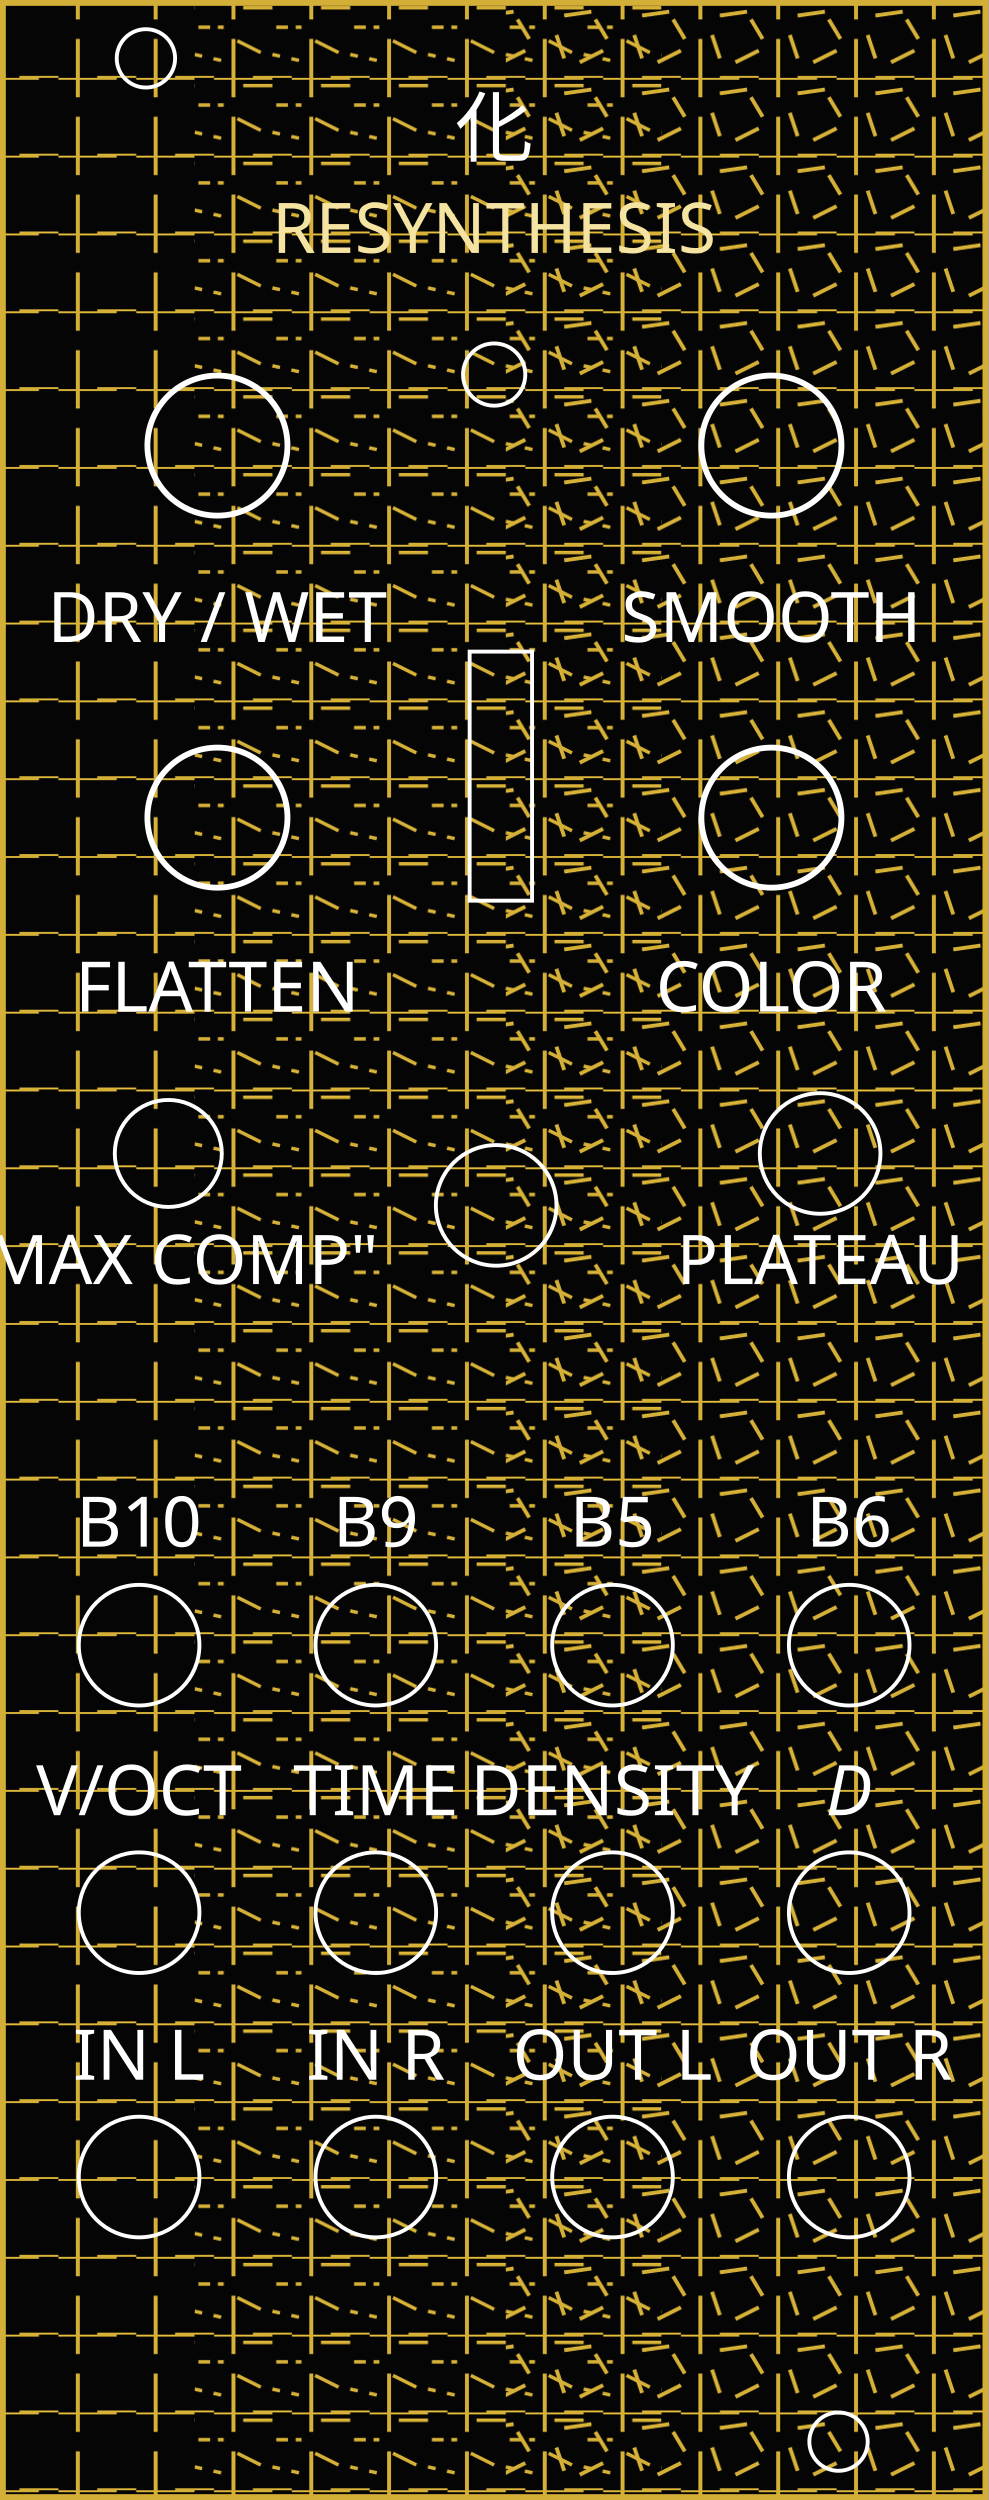
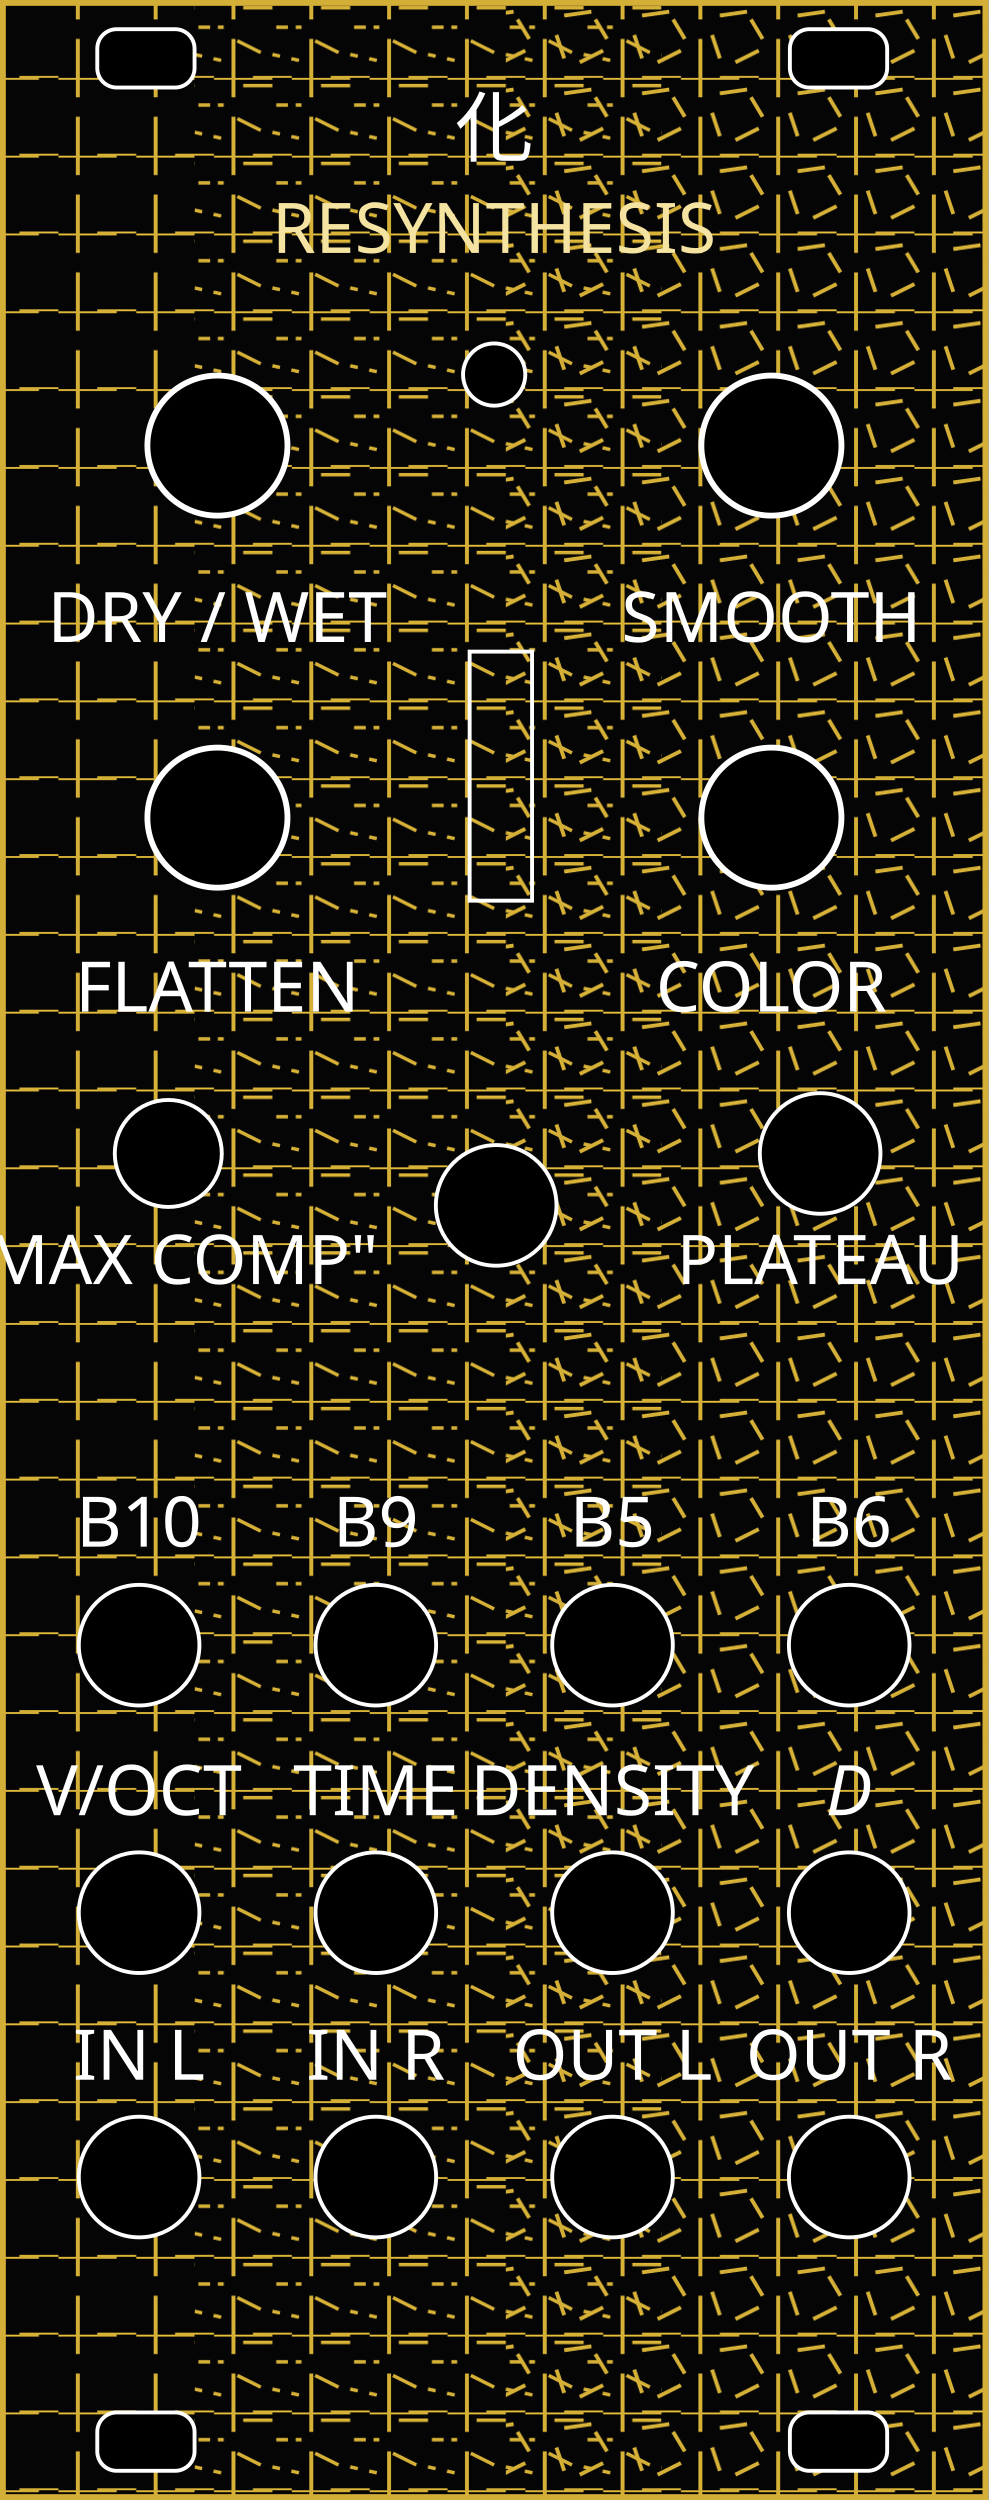
<svg xmlns="http://www.w3.org/2000/svg" width="50.8mm" height="128.5mm" viewBox="0 0 50.8 128.5">
  <defs>
    <style type="text/css">
      .panel-text { font-family: Gidole, 'DIN Alternate', 'DIN 2014', sans-serif; }
    </style>
    <pattern id="patternSquares" width="4" height="4" patternUnits="userSpaceOnUse">
      <rect x="0" y="0" width="4" height="4" fill="none" stroke="#d4af37" stroke-width="0.2" stroke-dasharray="2 1" />
    </pattern>
    <pattern id="patternDebris" width="4" height="4" patternUnits="userSpaceOnUse">
      <line x1="0.5" y1="0.4" x2="2.0" y2="0.4" stroke="#d4af37" stroke-width="0.18" />
      <line x1="2.2" y1="1.4" x2="3.5" y2="1.4" stroke="#d4af37" stroke-width="0.18" stroke-dasharray="0.6 0.4" />
      <line x1="0.2" y1="2.1" x2="1.4" y2="2.7" stroke="#d4af37" stroke-width="0.18" />
      <line x1="2.0" y1="2.8" x2="3.8" y2="3.2" stroke="#d4af37" stroke-width="0.18" stroke-dasharray="0.4 0.6" />
    </pattern>
    <pattern id="patternCircles" width="4" height="4" patternUnits="userSpaceOnUse">
      <line x1="1.0" y1="0.8" x2="2.4" y2="0.6" stroke="#d4af37" stroke-width="0.2" />
      <line x1="2.6" y1="1.0" x2="3.2" y2="2.0" stroke="#d4af37" stroke-width="0.2" />
      <line x1="3.0" y1="2.6" x2="1.8" y2="3.2" stroke="#d4af37" stroke-width="0.2" />
      <line x1="1.0" y1="3.0" x2="0.6" y2="1.8" stroke="#d4af37" stroke-width="0.2" />
    </pattern>
    <mask id="maskLeft">
      <rect x="0" y="0" width="50.8" height="128.5" fill="white" />
    </mask>
    <mask id="maskMid">
      <rect x="10" y="0" width="14" height="128.5" fill="white" />
      <rect x="18" y="0" width="12" height="128.5" fill="white" />
      <rect x="24" y="0" width="10" height="128.5" fill="white" />
    </mask>
    <mask id="maskRight">
      <rect x="26" y="0" width="8" height="128.5" fill="white" />
      <rect x="32" y="0" width="10" height="128.5" fill="white" />
      <rect x="38" y="0" width="12.8" height="128.5" fill="white" />
    </mask>
  </defs>
  <rect x="0" y="0" width="50.8" height="128.5" fill="#050505" />
  <rect x="0" y="0" width="50.8" height="128.5" fill="url(#patternSquares)" mask="url(#maskLeft)" />
  <rect x="0" y="0" width="50.8" height="128.5" fill="url(#patternDebris)" mask="url(#maskMid)" />
  <rect x="0" y="0" width="50.8" height="128.5" fill="url(#patternCircles)" mask="url(#maskRight)" />
  <rect x="0.15" y="0.15" width="50.5" height="128.2" fill="none" stroke="#d4af37" stroke-width="0.3" />
  <text x="25.4" y="8" class="panel-text" font-size="4" text-anchor="middle" fill="#ffffff">化</text>
  <text x="25.4" y="13" class="panel-text" font-size="3.6" text-anchor="middle" fill="#f5e3a1">RESYNTHESIS</text>
-   <circle cx="7.5" cy="3" r="1.5" fill="none" stroke="#ffffff" stroke-width="0.2" />
-   <circle cx="43.1" cy="125.5" r="1.5" fill="none" stroke="#ffffff" stroke-width="0.2" />
+   <rect x="5.000" y="1.500" width="5.000" height="3.000" rx="1.0" fill="#000000" stroke="#ffffff" stroke-width="0.2" />
+   <rect x="40.600" y="1.500" width="5.000" height="3.000" rx="1.0" fill="#000000" stroke="#ffffff" stroke-width="0.2" />
+   <rect x="5.000" y="124.000" width="5.000" height="3.000" rx="1.0" fill="#000000" stroke="#ffffff" stroke-width="0.2" />
+   <rect x="40.600" y="124.000" width="5.000" height="3.000" rx="1.0" fill="#000000" stroke="#ffffff" stroke-width="0.2" />
  <rect x="24.14" y="33.493" width="3.208" height="12.802" fill="none" stroke="#ffffff" stroke-width="0.2" />
-   <circle cx="11.176" cy="22.904" r="3.6" fill="none" stroke="#ffffff" stroke-width="0.3" />
-   <circle cx="39.65" cy="22.904" r="3.6" fill="none" stroke="#ffffff" stroke-width="0.3" />
-   <circle cx="11.176" cy="42.027" r="3.6" fill="none" stroke="#ffffff" stroke-width="0.3" />
-   <circle cx="39.65" cy="42.027" r="3.6" fill="none" stroke="#ffffff" stroke-width="0.3" />
+   <circle cx="11.176" cy="22.904" r="3.6" fill="#000000" stroke="#ffffff" stroke-width="0.3" />
+   <circle cx="39.65" cy="22.904" r="3.6" fill="#000000" stroke="#ffffff" stroke-width="0.3" />
+   <circle cx="11.176" cy="42.027" r="3.6" fill="#000000" stroke="#ffffff" stroke-width="0.3" />
+   <circle cx="39.65" cy="42.027" r="3.6" fill="#000000" stroke="#ffffff" stroke-width="0.3" />
  <text x="11.176" y="33" class="panel-text" font-size="3.6" text-anchor="middle" fill="#ffffff">DRY / WET</text>
  <text x="39.65" y="33" class="panel-text" font-size="3.6" text-anchor="middle" fill="#ffffff">SMOOTH</text>
  <text x="11.176" y="52" class="panel-text" font-size="3.6" text-anchor="middle" fill="#ffffff">FLATTEN</text>
  <text x="39.65" y="52" class="panel-text" font-size="3.6" text-anchor="middle" fill="#ffffff">COLOR</text>
-   <circle cx="25.4" cy="19.252" r="1.6" fill="none" stroke="#ffffff" stroke-width="0.2" />
-   <circle cx="8.65" cy="59.288" r="2.75" fill="none" stroke="#ffffff" stroke-width="0.2" />
-   <circle cx="7.15" cy="84.562" r="3.1" fill="none" stroke="#ffffff" stroke-width="0.2" />
-   <circle cx="7.15" cy="98.312" r="3.1" fill="none" stroke="#ffffff" stroke-width="0.2" />
-   <circle cx="7.15" cy="111.9" r="3.1" fill="none" stroke="#ffffff" stroke-width="0.2" />
-   <circle cx="19.317" cy="84.562" r="3.1" fill="none" stroke="#ffffff" stroke-width="0.2" />
-   <circle cx="19.317" cy="98.312" r="3.1" fill="none" stroke="#ffffff" stroke-width="0.2" />
-   <circle cx="19.317" cy="111.9" r="3.1" fill="none" stroke="#ffffff" stroke-width="0.2" />
-   <circle cx="25.503" cy="61.957" r="3.1" fill="none" stroke="#ffffff" stroke-width="0.2" />
-   <circle cx="31.483" cy="84.562" r="3.1" fill="none" stroke="#ffffff" stroke-width="0.2" />
-   <circle cx="31.483" cy="98.312" r="3.1" fill="none" stroke="#ffffff" stroke-width="0.2" />
-   <circle cx="31.483" cy="111.9" r="3.1" fill="none" stroke="#ffffff" stroke-width="0.2" />
-   <circle cx="42.155" cy="59.288" r="3.1" fill="none" stroke="#ffffff" stroke-width="0.2" />
-   <circle cx="43.65" cy="84.562" r="3.1" fill="none" stroke="#ffffff" stroke-width="0.2" />
-   <circle cx="43.65" cy="98.312" r="3.1" fill="none" stroke="#ffffff" stroke-width="0.2" />
-   <circle cx="43.65" cy="111.9" r="3.1" fill="none" stroke="#ffffff" stroke-width="0.2" />
+   <circle cx="25.4" cy="19.252" r="1.6" fill="#000000" stroke="#ffffff" stroke-width="0.2" />
+   <circle cx="8.65" cy="59.288" r="2.75" fill="#000000" stroke="#ffffff" stroke-width="0.2" />
+   <circle cx="7.15" cy="84.562" r="3.1" fill="#000000" stroke="#ffffff" stroke-width="0.2" />
+   <circle cx="7.15" cy="98.312" r="3.1" fill="#000000" stroke="#ffffff" stroke-width="0.2" />
+   <circle cx="7.15" cy="111.9" r="3.1" fill="#000000" stroke="#ffffff" stroke-width="0.2" />
+   <circle cx="19.317" cy="84.562" r="3.1" fill="#000000" stroke="#ffffff" stroke-width="0.2" />
+   <circle cx="19.317" cy="98.312" r="3.1" fill="#000000" stroke="#ffffff" stroke-width="0.2" />
+   <circle cx="19.317" cy="111.9" r="3.1" fill="#000000" stroke="#ffffff" stroke-width="0.2" />
+   <circle cx="25.503" cy="61.957" r="3.1" fill="#000000" stroke="#ffffff" stroke-width="0.2" />
+   <circle cx="31.483" cy="84.562" r="3.1" fill="#000000" stroke="#ffffff" stroke-width="0.2" />
+   <circle cx="31.483" cy="98.312" r="3.1" fill="#000000" stroke="#ffffff" stroke-width="0.2" />
+   <circle cx="31.483" cy="111.9" r="3.1" fill="#000000" stroke="#ffffff" stroke-width="0.2" />
+   <circle cx="42.155" cy="59.288" r="3.1" fill="#000000" stroke="#ffffff" stroke-width="0.2" />
+   <circle cx="43.65" cy="84.562" r="3.1" fill="#000000" stroke="#ffffff" stroke-width="0.2" />
+   <circle cx="43.65" cy="98.312" r="3.1" fill="#000000" stroke="#ffffff" stroke-width="0.2" />
+   <circle cx="43.65" cy="111.9" r="3.1" fill="#000000" stroke="#ffffff" stroke-width="0.2" />
  <text x="8.65" y="66" class="panel-text" font-size="3.53" text-anchor="middle" fill="#ffffff">"MAX COMP"</text>
  <text x="42.155" y="66" class="panel-text" font-size="3.53" text-anchor="middle" fill="#ffffff">PLATEAU</text>
  <text x="7.15" y="79.5" class="panel-text" font-size="3.6" text-anchor="middle" fill="#ffffff">B10</text>
  <text x="19.317" y="79.5" class="panel-text" font-size="3.6" text-anchor="middle" fill="#ffffff">B9</text>
  <text x="31.483" y="79.5" class="panel-text" font-size="3.6" text-anchor="middle" fill="#ffffff">B5</text>
  <text x="43.65" y="79.5" class="panel-text" font-size="3.6" text-anchor="middle" fill="#ffffff">B6</text>
  <text x="7.15" y="93.3" class="panel-text" font-size="3.6" text-anchor="middle" fill="#ffffff">V/OCT</text>
  <text x="19.317" y="93.3" class="panel-text" font-size="3.6" text-anchor="middle" fill="#ffffff">TIME</text>
  <text x="31.483" y="93.3" class="panel-text" font-size="3.6" text-anchor="middle" fill="#ffffff">DENSITY</text>
  <text x="43.65" y="93.3" class="panel-text" font-size="3.6" text-anchor="middle" fill="#ffffff" font-style="italic">D</text>
  <text x="7.15" y="106.9" class="panel-text" font-size="3.6" text-anchor="middle" fill="#ffffff">IN L</text>
  <text x="19.317" y="106.9" class="panel-text" font-size="3.6" text-anchor="middle" fill="#ffffff">IN R</text>
  <text x="31.483" y="106.9" class="panel-text" font-size="3.6" text-anchor="middle" fill="#ffffff">OUT L</text>
  <text x="43.65" y="106.9" class="panel-text" font-size="3.6" text-anchor="middle" fill="#ffffff">OUT R</text>
</svg>
